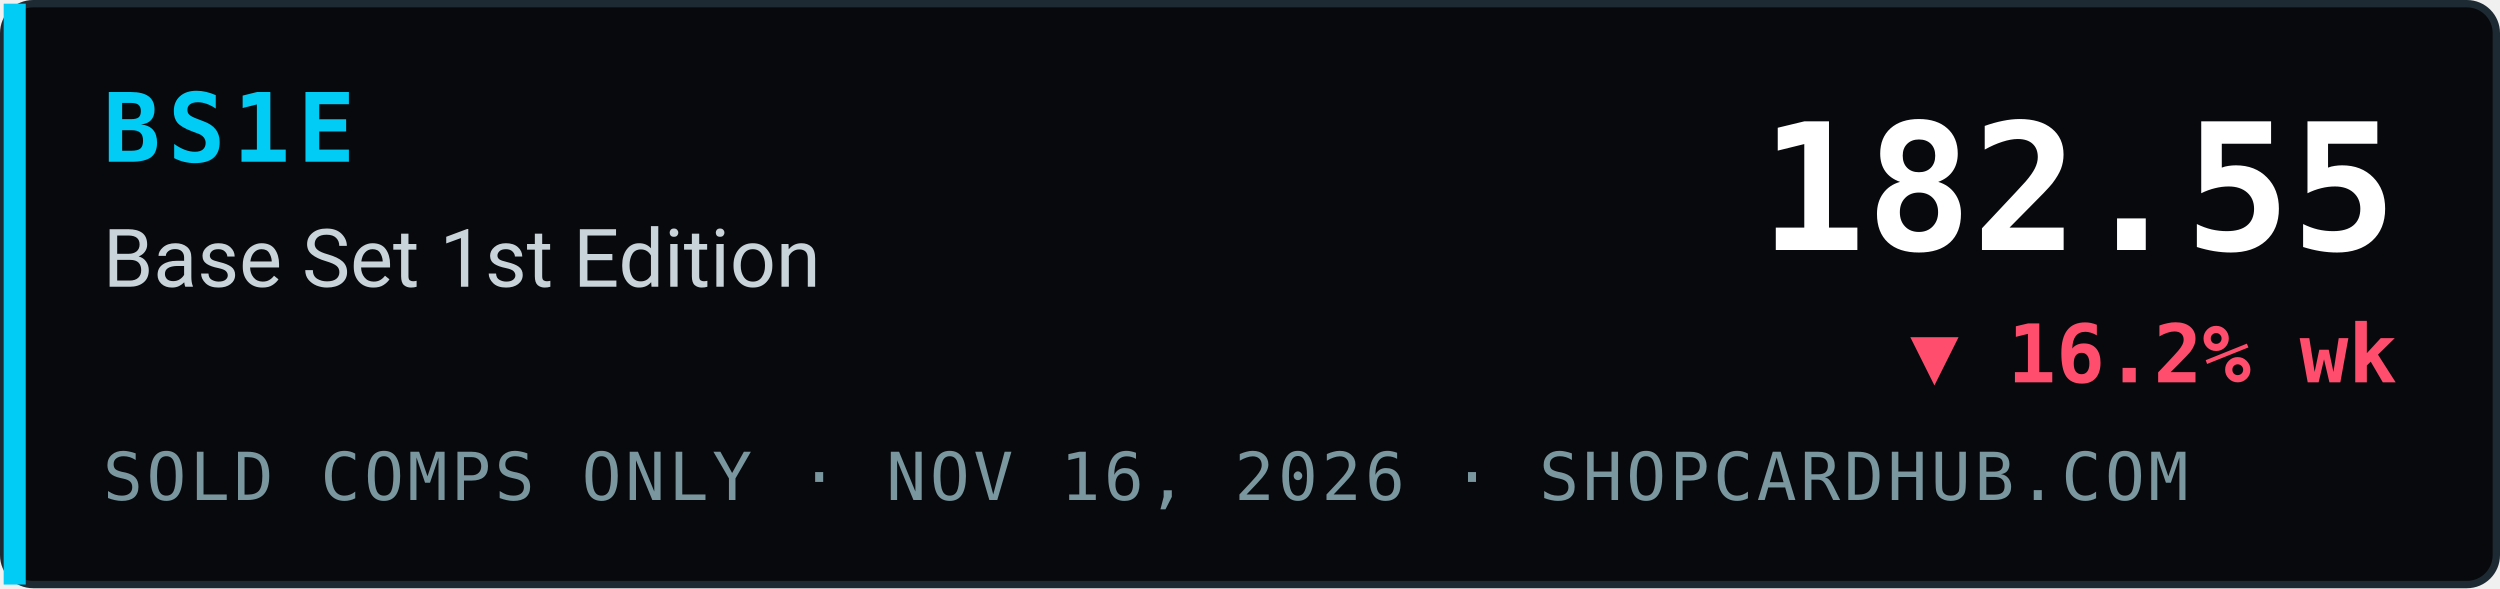
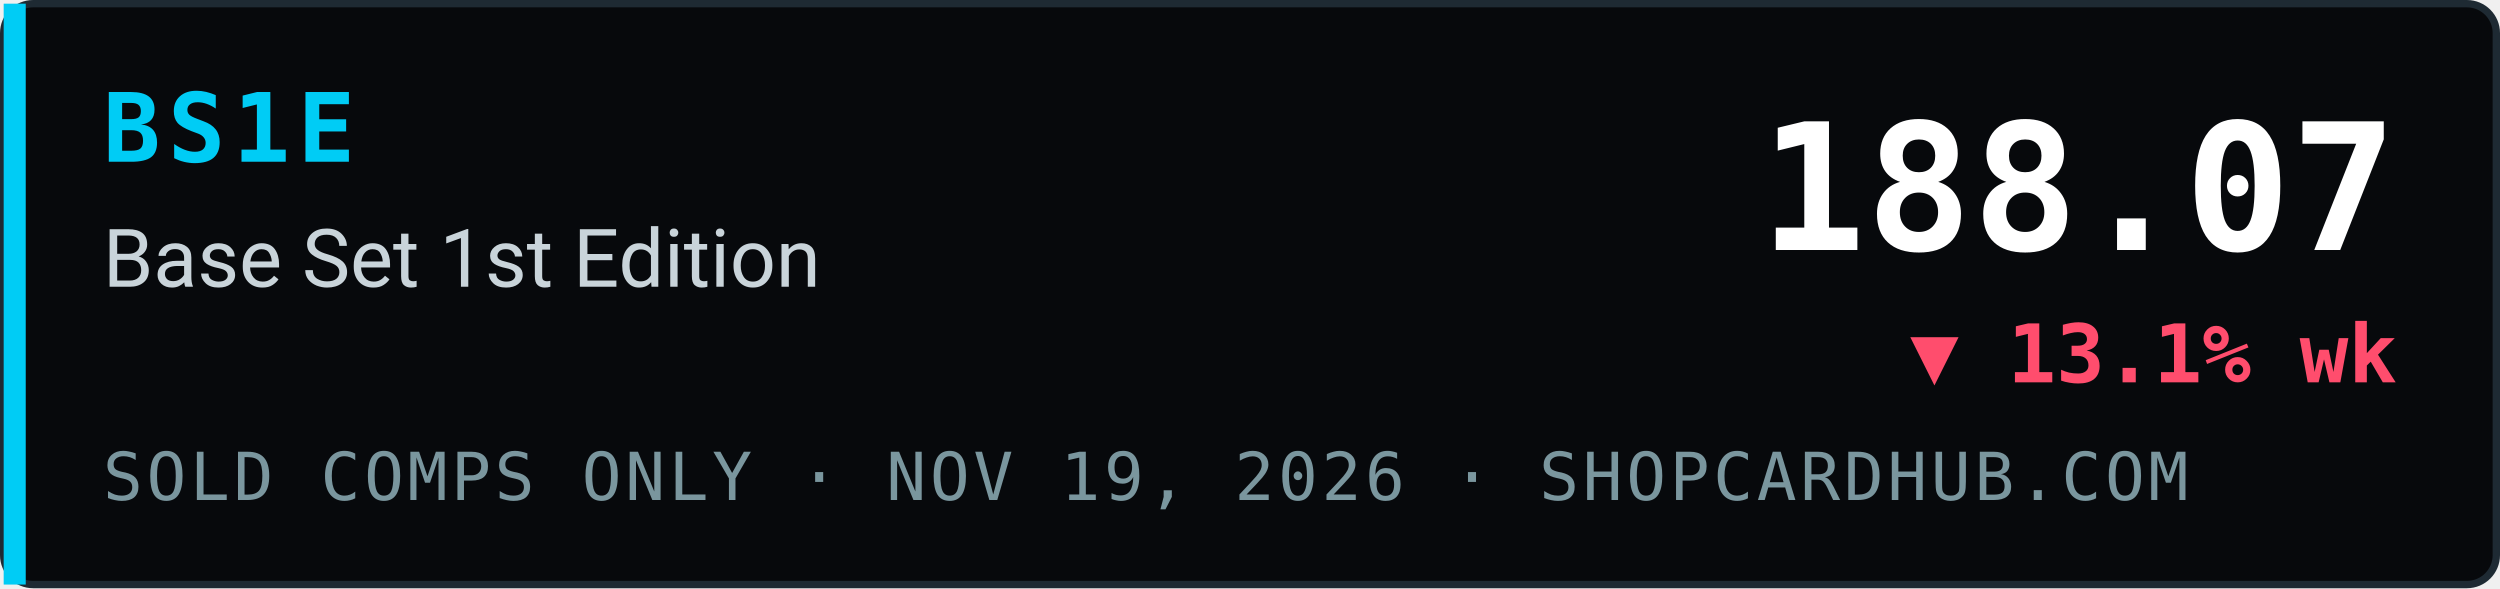
- <svg xmlns="http://www.w3.org/2000/svg" width="340" height="80" viewBox="0 0 340 80" role="img" aria-label="BS1E Base Set 1st Edition index 182.55, ▼ 16.2% wk, sold comps only, ShopCardHub">
+ <svg xmlns="http://www.w3.org/2000/svg" width="340" height="80" viewBox="0 0 340 80" role="img" aria-label="BS1E Base Set 1st Edition index 188.07, ▼ 13.1% wk, sold comps only, ShopCardHub">
  <rect x="0.5" y="0.5" width="339" height="79" rx="4" fill="#07090c" stroke="#1e2a33" />
  <rect x="0.5" y="0.5" width="3" height="79" fill="#00ccf5" />
  <text x="14" y="22" font-family="ui-monospace,SFMono-Regular,Menlo,Consolas,monospace" font-size="13" font-weight="700" fill="#00ccf5" letter-spacing="1">BS1E</text>
  <text x="14" y="39" font-family="system-ui,-apple-system,Segoe UI,Roboto,Helvetica,Arial,sans-serif" font-size="11" fill="#c9d4da">Base Set 1st Edition</text>
-   <text x="14" y="68" font-family="ui-monospace,SFMono-Regular,Menlo,Consolas,monospace" font-size="9" fill="#7a969e" letter-spacing="0.5">SOLD COMPS ONLY · NOV 16, 2026 · SHOPCARDHUB.COM</text>
-   <text x="326" y="34" text-anchor="end" font-family="ui-monospace,SFMono-Regular,Menlo,Consolas,monospace" font-size="24" font-weight="700" fill="#ffffff">182.55</text>
-   <text x="326" y="52" text-anchor="end" font-family="ui-monospace,SFMono-Regular,Menlo,Consolas,monospace" font-size="11" font-weight="700" fill="#ff4d6d">▼ 16.2% wk</text>
+   <text x="14" y="68" font-family="ui-monospace,SFMono-Regular,Menlo,Consolas,monospace" font-size="9" fill="#7a969e" letter-spacing="0.5">SOLD COMPS ONLY · NOV 19, 2026 · SHOPCARDHUB.COM</text>
+   <text x="326" y="34" text-anchor="end" font-family="ui-monospace,SFMono-Regular,Menlo,Consolas,monospace" font-size="24" font-weight="700" fill="#ffffff">188.07</text>
+   <text x="326" y="52" text-anchor="end" font-family="ui-monospace,SFMono-Regular,Menlo,Consolas,monospace" font-size="11" font-weight="700" fill="#ff4d6d">▼ 13.1% wk</text>
</svg>
